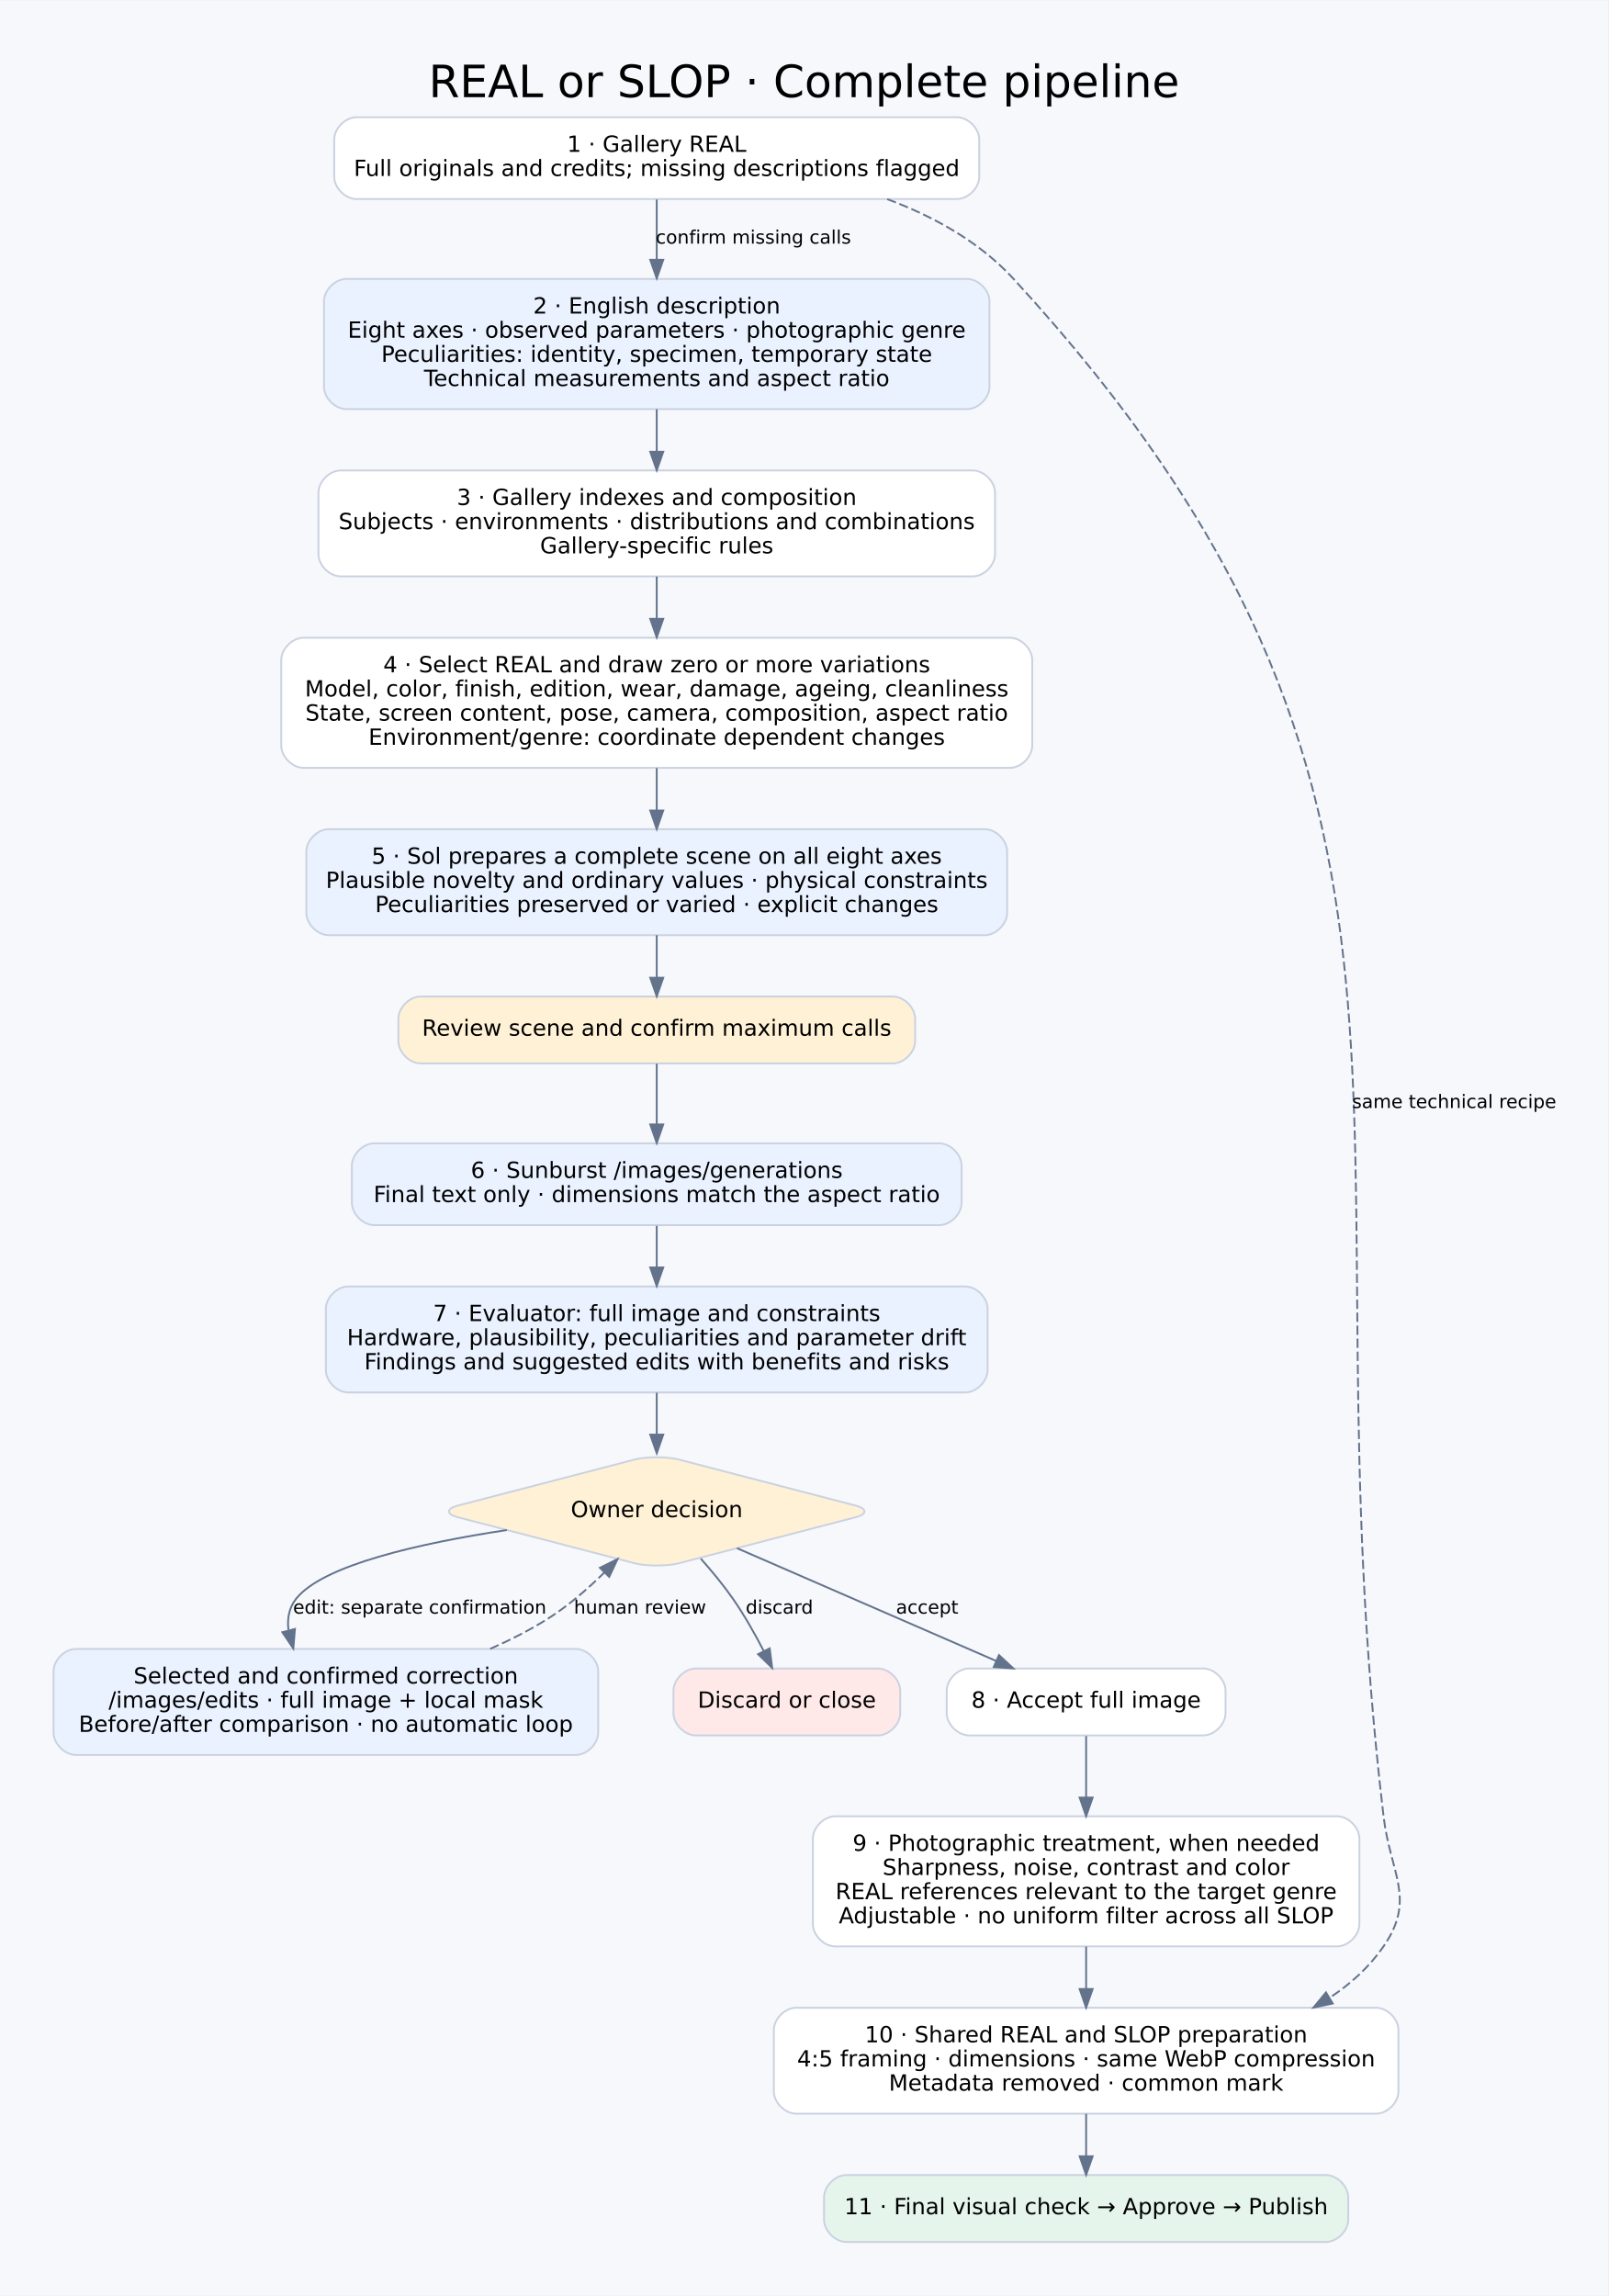
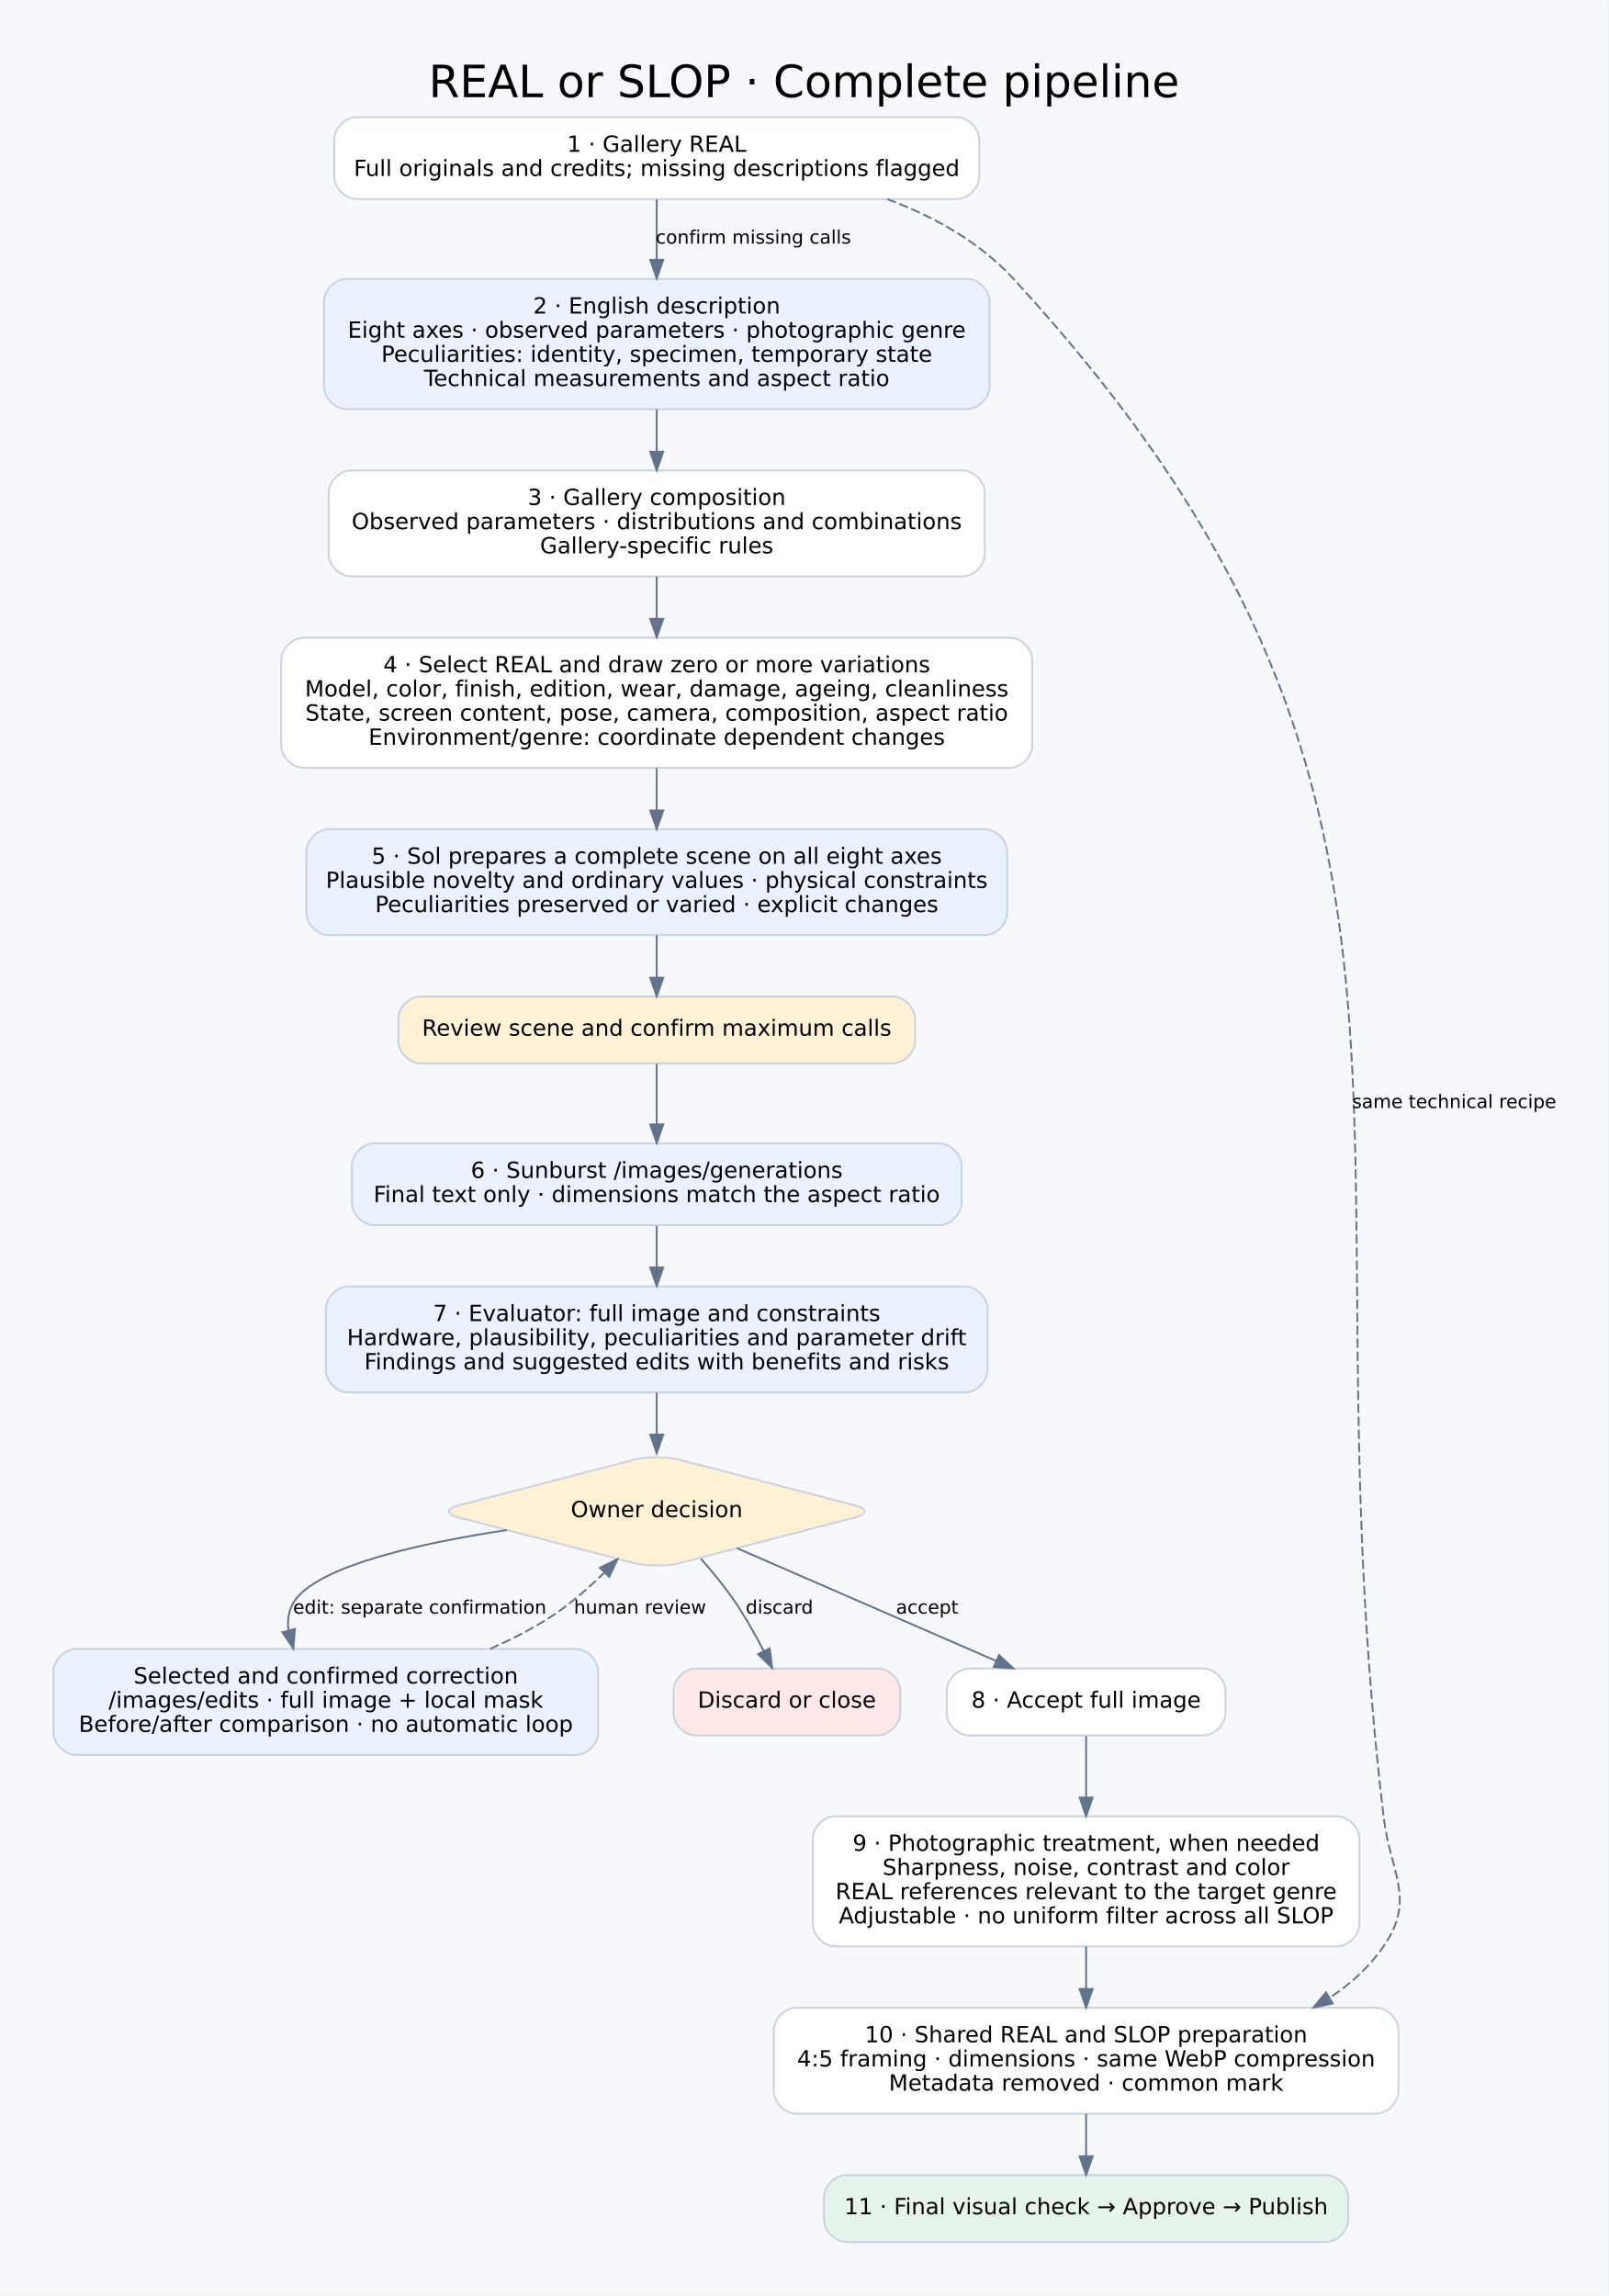
<svg xmlns="http://www.w3.org/2000/svg" width="865pt" height="1235pt" viewBox="0.00 0.00 865.10 1234.60">
  <g id="graph0" class="graph" transform="scale(1 1) rotate(0) translate(28.8 1205.8)">
    <polygon fill="#f7f8fc" stroke="transparent" points="-28.8,28.8 -28.8,-1205.8 836.3,-1205.8 836.3,28.8 -28.8,28.8" />
    <text text-anchor="middle" x="403.75" y="-1153.8" font-family="DejaVu Sans" font-size="24.00">REAL or SLOP · Complete pipeline</text>
    <g id="node1" class="node">
      <path fill="white" stroke="#cad2e0" d="M486,-1143C486,-1143 163,-1143 163,-1143 157,-1143 151,-1137 151,-1131 151,-1131 151,-1111 151,-1111 151,-1105 157,-1099 163,-1099 163,-1099 486,-1099 486,-1099 492,-1099 498,-1105 498,-1111 498,-1111 498,-1131 498,-1131 498,-1137 492,-1143 486,-1143" />
      <text text-anchor="middle" x="324.5" y="-1124.4" font-family="DejaVu Sans" font-size="12.00">1 · Gallery REAL</text>
      <text text-anchor="middle" x="324.5" y="-1111.4" font-family="DejaVu Sans" font-size="12.00">Full originals and credits; missing descriptions flagged</text>
    </g>
    <g id="node2" class="node">
      <path fill="#eaf1ff" stroke="#cad2e0" d="M491.5,-1056C491.5,-1056 157.5,-1056 157.5,-1056 151.5,-1056 145.5,-1050 145.5,-1044 145.5,-1044 145.5,-998 145.5,-998 145.5,-992 151.5,-986 157.5,-986 157.5,-986 491.5,-986 491.5,-986 497.5,-986 503.5,-992 503.5,-998 503.5,-998 503.5,-1044 503.5,-1044 503.5,-1050 497.5,-1056 491.5,-1056" />
      <text text-anchor="middle" x="324.5" y="-1037.4" font-family="DejaVu Sans" font-size="12.00">2 · English description</text>
      <text text-anchor="middle" x="324.5" y="-1024.4" font-family="DejaVu Sans" font-size="12.00">Eight axes · observed parameters · photographic genre</text>
      <text text-anchor="middle" x="324.5" y="-1011.4" font-family="DejaVu Sans" font-size="12.00">Peculiarities: identity, specimen, temporary state</text>
      <text text-anchor="middle" x="324.5" y="-998.4" font-family="DejaVu Sans" font-size="12.00">Technical measurements and aspect ratio</text>
    </g>
    <g id="edge1" class="edge">
      <path fill="none" stroke="#63738c" d="M324.5,-1098.74C324.5,-1089.25 324.5,-1077.71 324.5,-1066.48" />
      <polygon fill="#63738c" stroke="#63738c" points="328,-1066.32 324.5,-1056.32 321,-1066.32 328,-1066.32" />
      <text text-anchor="middle" x="376.5" y="-1075" font-family="DejaVu Sans" font-size="10.00">confirm missing calls</text>
    </g>
    <g id="node14" class="node">
      <path fill="white" stroke="#cad2e0" d="M711.5,-126C711.5,-126 399.5,-126 399.5,-126 393.5,-126 387.5,-120 387.5,-114 387.5,-114 387.5,-81 387.5,-81 387.5,-75 393.5,-69 399.5,-69 399.5,-69 711.5,-69 711.5,-69 717.5,-69 723.5,-75 723.5,-81 723.5,-81 723.5,-114 723.5,-114 723.5,-120 717.5,-126 711.5,-126" />
      <text text-anchor="middle" x="555.5" y="-107.4" font-family="DejaVu Sans" font-size="12.00">10 · Shared REAL and SLOP preparation</text>
      <text text-anchor="middle" x="555.5" y="-94.4" font-family="DejaVu Sans" font-size="12.00">4:5 framing · dimensions · same WebP compression</text>
      <text text-anchor="middle" x="555.5" y="-81.4" font-family="DejaVu Sans" font-size="12.00">Metadata removed · common mark</text>
    </g>
    <g id="edge16" class="edge">
      <path fill="none" stroke="#63738c" stroke-dasharray="5,2" d="M448.5,-1098.94C473.87,-1089.49 498.32,-1075.8 516.5,-1056 772.14,-777.49 670.97,-604.41 715.5,-229 719.16,-198.11 733.19,-184.6 715.5,-159 707.83,-147.9 697.85,-138.84 686.61,-131.44" />
      <polygon fill="#63738c" stroke="#63738c" points="688.16,-128.28 677.79,-126.09 684.53,-134.27 688.16,-128.28" />
      <text text-anchor="middle" x="753.5" y="-610" font-family="DejaVu Sans" font-size="10.00">same technical recipe</text>
    </g>
    <g id="node3" class="node">
-       <path fill="white" stroke="#cad2e0" d="M494.5,-953C494.5,-953 154.5,-953 154.5,-953 148.5,-953 142.5,-947 142.5,-941 142.5,-941 142.5,-908 142.5,-908 142.5,-902 148.5,-896 154.5,-896 154.5,-896 494.5,-896 494.5,-896 500.5,-896 506.5,-902 506.5,-908 506.5,-908 506.5,-941 506.5,-941 506.5,-947 500.5,-953 494.5,-953" />
-       <text text-anchor="middle" x="324.5" y="-934.4" font-family="DejaVu Sans" font-size="12.00">3 · Gallery indexes and composition</text>
-       <text text-anchor="middle" x="324.5" y="-921.4" font-family="DejaVu Sans" font-size="12.00">Subjects · environments · distributions and combinations</text>
+       <path fill="white" stroke="#cad2e0" d="M489,-953C489,-953 160,-953 160,-953 154,-953 148,-947 148,-941 148,-941 148,-908 148,-908 148,-902 154,-896 160,-896 160,-896 489,-896 489,-896 495,-896 501,-902 501,-908 501,-908 501,-941 501,-941 501,-947 495,-953 489,-953" />
+       <text text-anchor="middle" x="324.5" y="-934.4" font-family="DejaVu Sans" font-size="12.00">3 · Gallery composition</text>
+       <text text-anchor="middle" x="324.5" y="-921.4" font-family="DejaVu Sans" font-size="12.00">Observed parameters · distributions and combinations</text>
      <text text-anchor="middle" x="324.5" y="-908.4" font-family="DejaVu Sans" font-size="12.00">Gallery-specific rules</text>
    </g>
    <g id="edge2" class="edge">
      <path fill="none" stroke="#63738c" d="M324.5,-985.88C324.5,-978.55 324.5,-970.76 324.5,-963.3" />
      <polygon fill="#63738c" stroke="#63738c" points="328,-963.06 324.5,-953.06 321,-963.06 328,-963.06" />
    </g>
    <g id="node4" class="node">
      <path fill="white" stroke="#cad2e0" d="M514.5,-863C514.5,-863 134.5,-863 134.5,-863 128.5,-863 122.5,-857 122.5,-851 122.5,-851 122.5,-805 122.5,-805 122.5,-799 128.5,-793 134.5,-793 134.5,-793 514.5,-793 514.5,-793 520.5,-793 526.5,-799 526.5,-805 526.5,-805 526.5,-851 526.5,-851 526.5,-857 520.5,-863 514.5,-863" />
      <text text-anchor="middle" x="324.5" y="-844.4" font-family="DejaVu Sans" font-size="12.00">4 · Select REAL and draw zero or more variations</text>
      <text text-anchor="middle" x="324.5" y="-831.4" font-family="DejaVu Sans" font-size="12.00">Model, color, finish, edition, wear, damage, ageing, cleanliness</text>
      <text text-anchor="middle" x="324.5" y="-818.4" font-family="DejaVu Sans" font-size="12.00">State, screen content, pose, camera, composition, aspect ratio</text>
      <text text-anchor="middle" x="324.5" y="-805.4" font-family="DejaVu Sans" font-size="12.00">Environment/genre: coordinate dependent changes</text>
    </g>
    <g id="edge3" class="edge">
      <path fill="none" stroke="#63738c" d="M324.5,-895.91C324.5,-888.79 324.5,-880.94 324.5,-873.21" />
      <polygon fill="#63738c" stroke="#63738c" points="328,-873.17 324.5,-863.17 321,-873.17 328,-873.17" />
    </g>
    <g id="node5" class="node">
      <path fill="#eaf1ff" stroke="#cad2e0" d="M501,-760C501,-760 148,-760 148,-760 142,-760 136,-754 136,-748 136,-748 136,-715 136,-715 136,-709 142,-703 148,-703 148,-703 501,-703 501,-703 507,-703 513,-709 513,-715 513,-715 513,-748 513,-748 513,-754 507,-760 501,-760" />
      <text text-anchor="middle" x="324.5" y="-741.4" font-family="DejaVu Sans" font-size="12.00">5 · Sol prepares a complete scene on all eight axes</text>
      <text text-anchor="middle" x="324.5" y="-728.4" font-family="DejaVu Sans" font-size="12.00">Plausible novelty and ordinary values · physical constraints</text>
      <text text-anchor="middle" x="324.5" y="-715.4" font-family="DejaVu Sans" font-size="12.00">Peculiarities preserved or varied · explicit changes</text>
    </g>
    <g id="edge4" class="edge">
      <path fill="none" stroke="#63738c" d="M324.5,-792.88C324.5,-785.55 324.5,-777.76 324.5,-770.3" />
      <polygon fill="#63738c" stroke="#63738c" points="328,-770.06 324.5,-760.06 321,-770.06 328,-770.06" />
    </g>
    <g id="node6" class="node">
      <path fill="#fff1d6" stroke="#cad2e0" d="M451.5,-670C451.5,-670 197.5,-670 197.5,-670 191.5,-670 185.5,-664 185.5,-658 185.5,-658 185.5,-646 185.5,-646 185.5,-640 191.5,-634 197.5,-634 197.5,-634 451.5,-634 451.5,-634 457.5,-634 463.5,-640 463.5,-646 463.5,-646 463.5,-658 463.5,-658 463.5,-664 457.5,-670 451.5,-670" />
      <text text-anchor="middle" x="324.5" y="-648.9" font-family="DejaVu Sans" font-size="12.00">Review scene and confirm maximum calls</text>
    </g>
    <g id="edge5" class="edge">
      <path fill="none" stroke="#63738c" d="M324.5,-702.96C324.5,-695.59 324.5,-687.63 324.5,-680.28" />
      <polygon fill="#63738c" stroke="#63738c" points="328,-680.08 324.5,-670.08 321,-680.08 328,-680.08" />
    </g>
    <g id="node7" class="node">
      <path fill="#eaf1ff" stroke="#cad2e0" d="M476.5,-591C476.5,-591 172.5,-591 172.5,-591 166.5,-591 160.5,-585 160.5,-579 160.5,-579 160.5,-559 160.5,-559 160.5,-553 166.5,-547 172.5,-547 172.5,-547 476.5,-547 476.5,-547 482.5,-547 488.5,-553 488.5,-559 488.5,-559 488.5,-579 488.5,-579 488.5,-585 482.5,-591 476.5,-591" />
      <text text-anchor="middle" x="324.5" y="-572.4" font-family="DejaVu Sans" font-size="12.00">6 · Sunburst /images/generations</text>
      <text text-anchor="middle" x="324.5" y="-559.4" font-family="DejaVu Sans" font-size="12.00">Final text only · dimensions match the aspect ratio</text>
    </g>
    <g id="edge6" class="edge">
      <path fill="none" stroke="#63738c" d="M324.5,-633.82C324.5,-624.39 324.5,-612.4 324.5,-601.36" />
      <polygon fill="#63738c" stroke="#63738c" points="328,-601.19 324.5,-591.19 321,-601.19 328,-601.19" />
    </g>
    <g id="node8" class="node">
      <path fill="#eaf1ff" stroke="#cad2e0" d="M490.5,-514C490.5,-514 158.5,-514 158.5,-514 152.5,-514 146.5,-508 146.5,-502 146.5,-502 146.5,-469 146.5,-469 146.5,-463 152.5,-457 158.5,-457 158.5,-457 490.5,-457 490.5,-457 496.5,-457 502.5,-463 502.5,-469 502.5,-469 502.5,-502 502.5,-502 502.5,-508 496.5,-514 490.5,-514" />
      <text text-anchor="middle" x="324.5" y="-495.4" font-family="DejaVu Sans" font-size="12.00">7 · Evaluator: full image and constraints</text>
      <text text-anchor="middle" x="324.5" y="-482.4" font-family="DejaVu Sans" font-size="12.00">Hardware, plausibility, peculiarities and parameter drift</text>
      <text text-anchor="middle" x="324.5" y="-469.4" font-family="DejaVu Sans" font-size="12.00">Findings and suggested edits with benefits and risks</text>
    </g>
    <g id="edge7" class="edge">
      <path fill="none" stroke="#63738c" d="M324.5,-546.59C324.5,-539.78 324.5,-532.03 324.5,-524.42" />
      <polygon fill="#63738c" stroke="#63738c" points="328,-524.22 324.5,-514.22 321,-524.22 328,-524.22" />
    </g>
    <g id="node9" class="node">
      <path fill="#fff1d6" stroke="#cad2e0" d="M312.89,-420.97C312.89,-420.97 217.11,-396.03 217.11,-396.03 211.31,-394.51 211.31,-391.49 217.11,-389.97 217.11,-389.97 312.89,-365.03 312.89,-365.03 318.69,-363.51 330.31,-363.51 336.11,-365.03 336.11,-365.03 431.89,-389.97 431.89,-389.97 437.69,-391.49 437.69,-394.51 431.89,-396.03 431.89,-396.03 336.11,-420.97 336.11,-420.97 330.31,-422.49 318.69,-422.49 312.89,-420.97" />
      <text text-anchor="middle" x="324.5" y="-389.9" font-family="DejaVu Sans" font-size="12.00">Owner decision</text>
    </g>
    <g id="edge8" class="edge">
      <path fill="none" stroke="#63738c" d="M324.5,-456.86C324.5,-449.78 324.5,-442.02 324.5,-434.45" />
      <polygon fill="#63738c" stroke="#63738c" points="328,-434.31 324.5,-424.31 321,-434.31 328,-434.31" />
    </g>
    <g id="node10" class="node">
      <path fill="#eaf1ff" stroke="#cad2e0" d="M281,-319C281,-319 12,-319 12,-319 6,-319 0,-313 0,-307 0,-307 0,-274 0,-274 0,-268 6,-262 12,-262 12,-262 281,-262 281,-262 287,-262 293,-268 293,-274 293,-274 293,-307 293,-307 293,-313 287,-319 281,-319" />
      <text text-anchor="middle" x="146.5" y="-300.4" font-family="DejaVu Sans" font-size="12.00">Selected and confirmed correction</text>
      <text text-anchor="middle" x="146.5" y="-287.4" font-family="DejaVu Sans" font-size="12.00">/images/edits · full image + local mask</text>
      <text text-anchor="middle" x="146.5" y="-274.4" font-family="DejaVu Sans" font-size="12.00">Before/after comparison · no automatic loop</text>
    </g>
    <g id="edge9" class="edge">
      <path fill="none" stroke="#63738c" d="M243.85,-382.97C197.17,-375.9 144.86,-364.16 130.5,-346 126.62,-341.09 125.65,-335.27 126.37,-329.29" />
      <polygon fill="#63738c" stroke="#63738c" points="129.87,-329.77 129,-319.21 123.09,-328.01 129.87,-329.77" />
      <text text-anchor="middle" x="197" y="-338" font-family="DejaVu Sans" font-size="10.00">edit: separate confirmation</text>
    </g>
    <g id="node11" class="node">
      <path fill="#ffe8e8" stroke="#cad2e0" d="M443.5,-308.5C443.5,-308.5 345.5,-308.5 345.5,-308.5 339.5,-308.5 333.5,-302.5 333.5,-296.5 333.5,-296.5 333.5,-284.5 333.5,-284.5 333.5,-278.5 339.5,-272.5 345.5,-272.5 345.5,-272.5 443.5,-272.5 443.5,-272.5 449.5,-272.5 455.5,-278.5 455.5,-284.5 455.5,-284.5 455.5,-296.5 455.5,-296.5 455.5,-302.5 449.5,-308.5 443.5,-308.5" />
      <text text-anchor="middle" x="394.5" y="-287.4" font-family="DejaVu Sans" font-size="12.00">Discard or close</text>
    </g>
    <g id="edge11" class="edge">
      <path fill="none" stroke="#63738c" d="M348.2,-367.59C354.18,-360.86 360.36,-353.37 365.5,-346 371.59,-337.25 377.33,-327.08 382.07,-317.9" />
      <polygon fill="#63738c" stroke="#63738c" points="385.27,-319.32 386.61,-308.81 379.01,-316.19 385.27,-319.32" />
      <text text-anchor="middle" x="390.5" y="-338" font-family="DejaVu Sans" font-size="10.00">discard</text>
    </g>
    <g id="node12" class="node">
      <path fill="white" stroke="#cad2e0" d="M618.5,-308.5C618.5,-308.5 492.5,-308.5 492.5,-308.5 486.5,-308.5 480.5,-302.5 480.5,-296.5 480.5,-296.5 480.5,-284.5 480.5,-284.5 480.5,-278.5 486.5,-272.5 492.5,-272.5 492.5,-272.5 618.5,-272.5 618.5,-272.5 624.5,-272.5 630.5,-278.5 630.5,-284.5 630.5,-284.5 630.5,-296.5 630.5,-296.5 630.5,-302.5 624.5,-308.5 618.5,-308.5" />
      <text text-anchor="middle" x="555.5" y="-287.4" font-family="DejaVu Sans" font-size="12.00">8 · Accept full image</text>
    </g>
    <g id="edge12" class="edge">
      <path fill="none" stroke="#63738c" d="M367.68,-373.21C407.29,-355.98 465.9,-330.48 507.09,-312.56" />
      <polygon fill="#63738c" stroke="#63738c" points="508.61,-315.72 516.38,-308.52 505.81,-309.3 508.61,-315.72" />
      <text text-anchor="middle" x="470" y="-338" font-family="DejaVu Sans" font-size="10.00">accept</text>
    </g>
    <g id="edge10" class="edge">
      <path fill="none" stroke="#63738c" stroke-dasharray="5,2" d="M234.92,-319.06C245.55,-323.74 255.99,-329.05 265.5,-335 276.55,-341.92 287.24,-351.17 296.42,-360.21" />
      <polygon fill="#63738c" stroke="#63738c" points="293.93,-362.68 303.43,-367.37 298.93,-357.78 293.93,-362.68" />
      <text text-anchor="middle" x="315.5" y="-338" font-family="DejaVu Sans" font-size="10.00">human review</text>
    </g>
    <g id="node13" class="node">
      <path fill="white" stroke="#cad2e0" d="M690.5,-229C690.5,-229 420.5,-229 420.5,-229 414.5,-229 408.5,-223 408.5,-217 408.5,-217 408.5,-171 408.5,-171 408.5,-165 414.5,-159 420.5,-159 420.5,-159 690.5,-159 690.5,-159 696.5,-159 702.5,-165 702.5,-171 702.5,-171 702.5,-217 702.5,-217 702.5,-223 696.5,-229 690.5,-229" />
      <text text-anchor="middle" x="555.5" y="-210.4" font-family="DejaVu Sans" font-size="12.00">9 · Photographic treatment, when needed</text>
      <text text-anchor="middle" x="555.5" y="-197.4" font-family="DejaVu Sans" font-size="12.00">Sharpness, noise, contrast and color</text>
      <text text-anchor="middle" x="555.5" y="-184.4" font-family="DejaVu Sans" font-size="12.00">REAL references relevant to the target genre</text>
      <text text-anchor="middle" x="555.5" y="-171.4" font-family="DejaVu Sans" font-size="12.00">Adjustable · no uniform filter across all SLOP</text>
    </g>
    <g id="edge13" class="edge">
      <path fill="none" stroke="#63738c" d="M555.5,-272.17C555.5,-262.85 555.5,-250.9 555.5,-239.21" />
      <polygon fill="#63738c" stroke="#63738c" points="559,-239.06 555.5,-229.06 552,-239.06 559,-239.06" />
    </g>
    <g id="edge14" class="edge">
      <path fill="none" stroke="#63738c" d="M555.5,-158.88C555.5,-151.55 555.5,-143.76 555.5,-136.3" />
      <polygon fill="#63738c" stroke="#63738c" points="559,-136.06 555.5,-126.06 552,-136.06 559,-136.06" />
    </g>
    <g id="node15" class="node">
      <path fill="#e5f5eb" stroke="#cad2e0" d="M684.5,-36C684.5,-36 426.5,-36 426.5,-36 420.5,-36 414.5,-30 414.5,-24 414.5,-24 414.5,-12 414.5,-12 414.5,-6 420.5,0 426.5,0 426.5,0 684.5,0 684.5,0 690.5,0 696.5,-6 696.5,-12 696.5,-12 696.5,-24 696.5,-24 696.5,-30 690.5,-36 684.5,-36" />
      <text text-anchor="middle" x="555.5" y="-14.9" font-family="DejaVu Sans" font-size="12.00">11 · Final visual check → Approve → Publish</text>
    </g>
    <g id="edge15" class="edge">
      <path fill="none" stroke="#63738c" d="M555.5,-68.96C555.5,-61.59 555.5,-53.63 555.5,-46.28" />
      <polygon fill="#63738c" stroke="#63738c" points="559,-46.08 555.5,-36.08 552,-46.08 559,-46.08" />
    </g>
  </g>
</svg>
